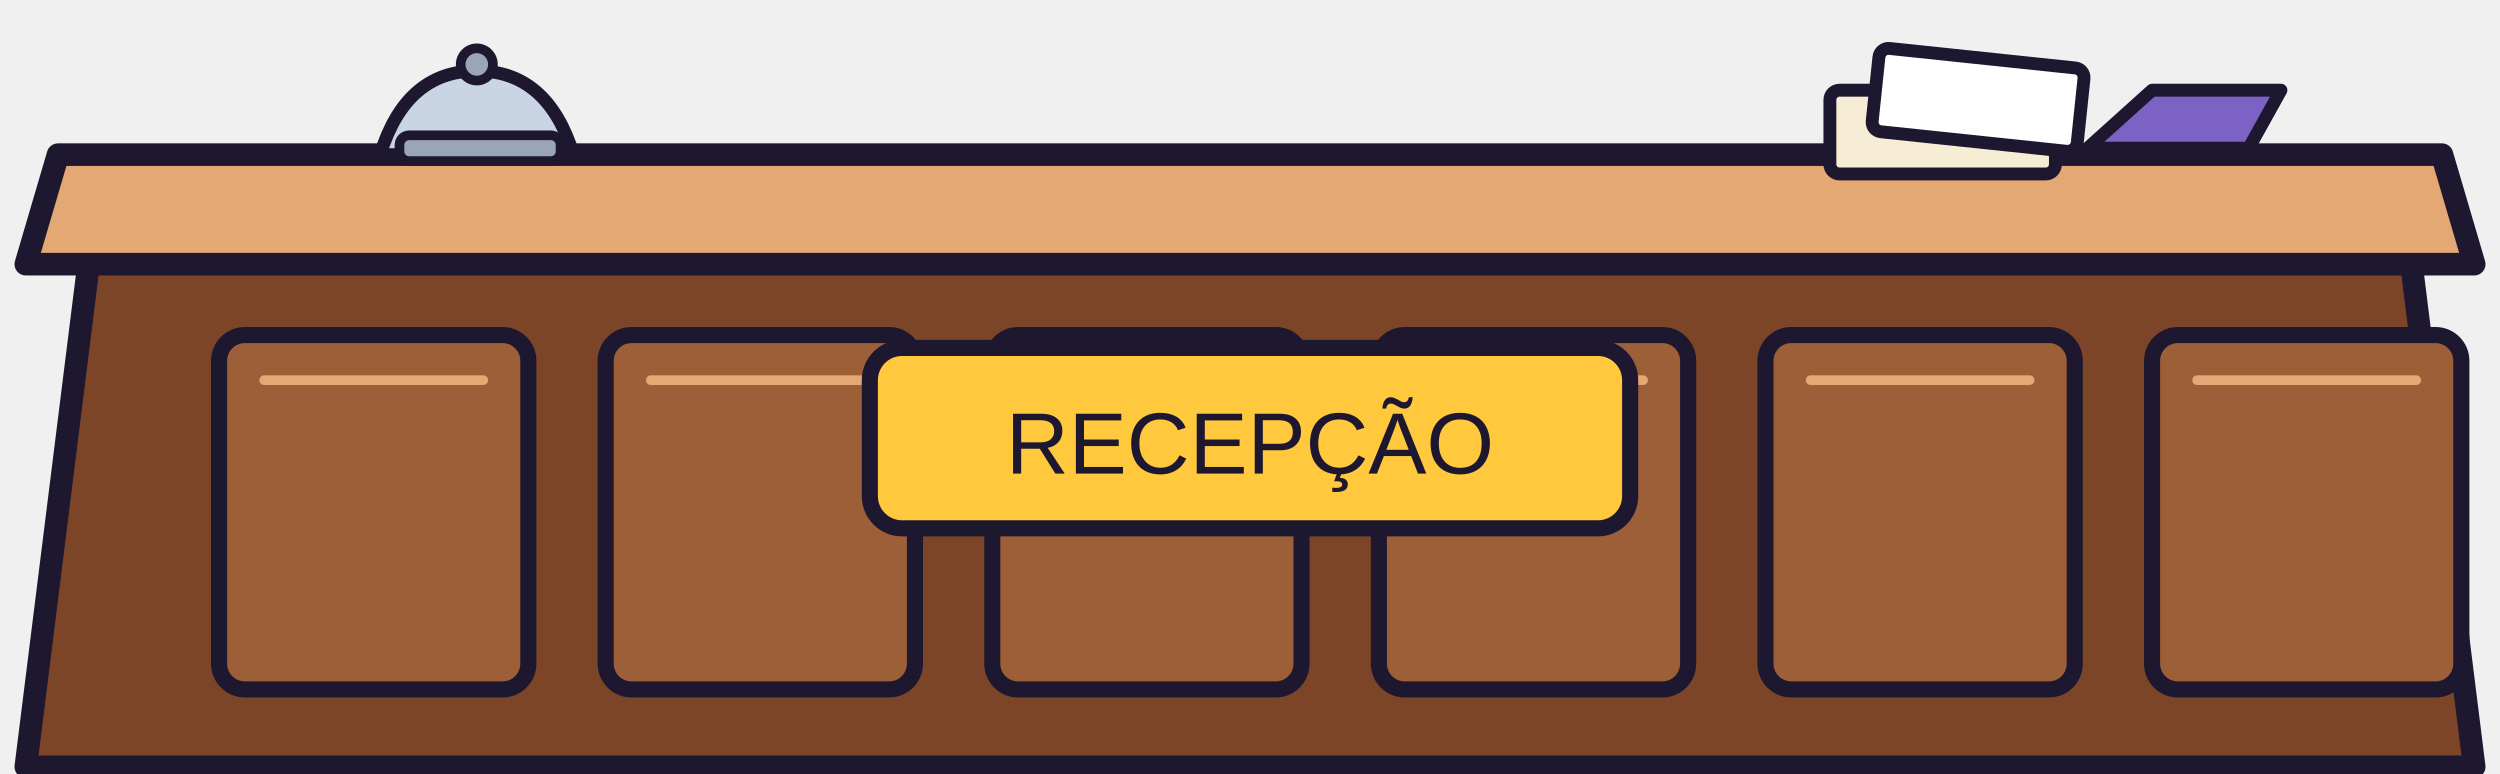
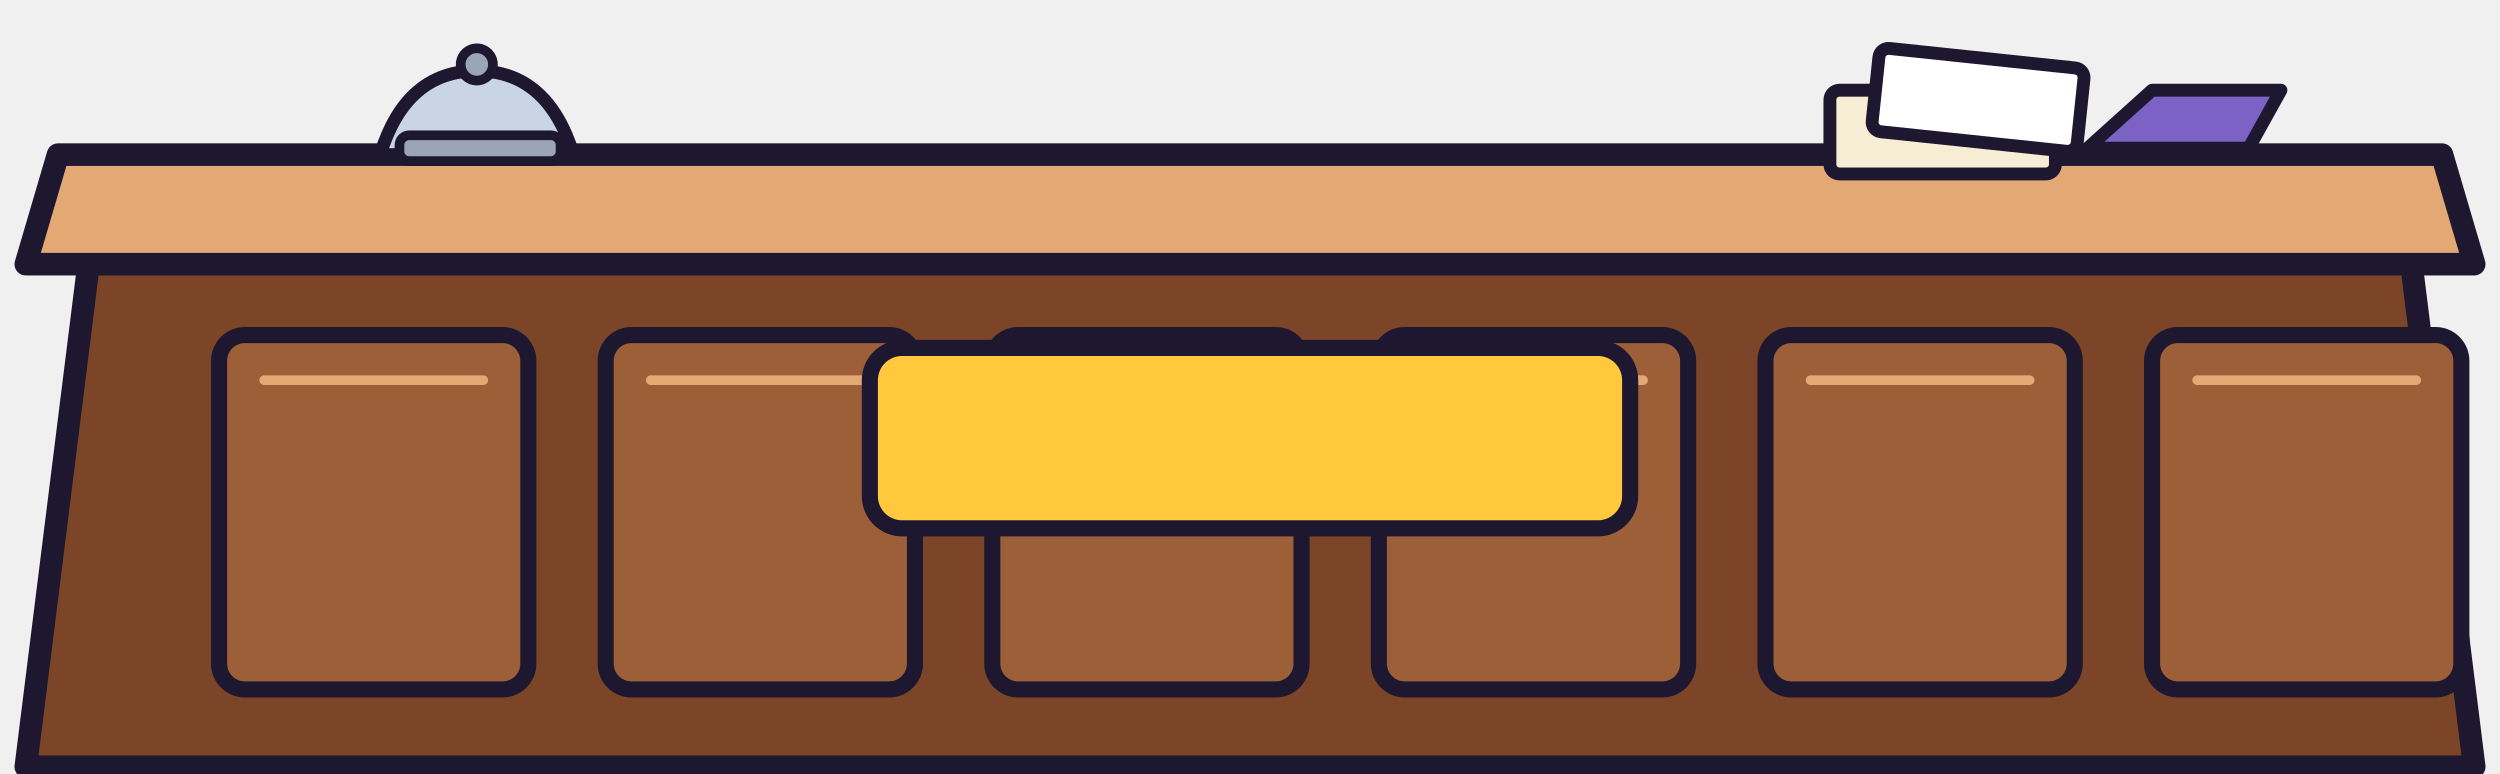
<svg xmlns="http://www.w3.org/2000/svg" data-pad="1" viewBox="-8 -8 776 240" width="776" height="240">
  <path d="M20 70 L740 70 L760 230 L0 230 Z" fill="#7c4527" stroke="#1d1830" stroke-width="7" stroke-linejoin="round" stroke-linecap="round" />
  <path d="M10 40 L750 40 L760 74 L0 74 Z" fill="#e3a874" stroke="#1d1830" stroke-width="7" stroke-linejoin="round" stroke-linecap="round" />
  <rect x="60" y="96" width="96" height="110" rx="8" fill="#9c5f37" stroke="#1d1830" stroke-width="5" />
  <path d="M74 110 L142 110" fill="none" stroke="#e3a874" stroke-width="3" stroke-linecap="round" stroke-linejoin="round" />
  <rect x="180" y="96" width="96" height="110" rx="8" fill="#9c5f37" stroke="#1d1830" stroke-width="5" />
  <path d="M194 110 L262 110" fill="none" stroke="#e3a874" stroke-width="3" stroke-linecap="round" stroke-linejoin="round" />
  <rect x="300" y="96" width="96" height="110" rx="8" fill="#9c5f37" stroke="#1d1830" stroke-width="5" />
  <path d="M314 110 L382 110" fill="none" stroke="#e3a874" stroke-width="3" stroke-linecap="round" stroke-linejoin="round" />
  <rect x="420" y="96" width="96" height="110" rx="8" fill="#9c5f37" stroke="#1d1830" stroke-width="5" />
  <path d="M434 110 L502 110" fill="none" stroke="#e3a874" stroke-width="3" stroke-linecap="round" stroke-linejoin="round" />
  <rect x="540" y="96" width="96" height="110" rx="8" fill="#9c5f37" stroke="#1d1830" stroke-width="5" />
  <path d="M554 110 L622 110" fill="none" stroke="#e3a874" stroke-width="3" stroke-linecap="round" stroke-linejoin="round" />
  <rect x="660" y="96" width="96" height="110" rx="8" fill="#9c5f37" stroke="#1d1830" stroke-width="5" />
  <path d="M674 110 L742 110" fill="none" stroke="#e3a874" stroke-width="3" stroke-linecap="round" stroke-linejoin="round" />
  <rect x="262" y="100" width="236" height="56" rx="10" fill="#ffc83d" stroke="#1d1830" stroke-width="5" />
-   <text x="380" y="139" text-anchor="middle" font-family="Arial Black, Arial, sans-serif" font-size="27" fill="#1d1830">RECEPÇÃO</text>
  <rect x="560" y="20" width="70" height="26" rx="3" fill="#f7ecd4" stroke="#1d1830" stroke-width="4" />
  <rect x="574" y="10" width="64" height="26" rx="3" fill="#ffffff" stroke="#1d1830" stroke-width="4" transform="rotate(6 606 23)" />
  <path d="M110 40 Q118 14 140 14 Q162 14 170 40 Z" fill="#c9d4e4" stroke="#1d1830" stroke-width="4" stroke-linejoin="round" stroke-linecap="round" />
  <rect x="116" y="34" width="50" height="8" rx="3" fill="#9aa6b8" stroke="#1d1830" stroke-width="3" />
  <circle cx="140" cy="12" r="5" fill="#9aa6b8" stroke="#1d1830" stroke-width="3" />
  <path d="M640 38 L660 20 L700 20 L690 38 Z" fill="#7b62c4" stroke="#1d1830" stroke-width="4" stroke-linejoin="round" stroke-linecap="round" />
</svg>
